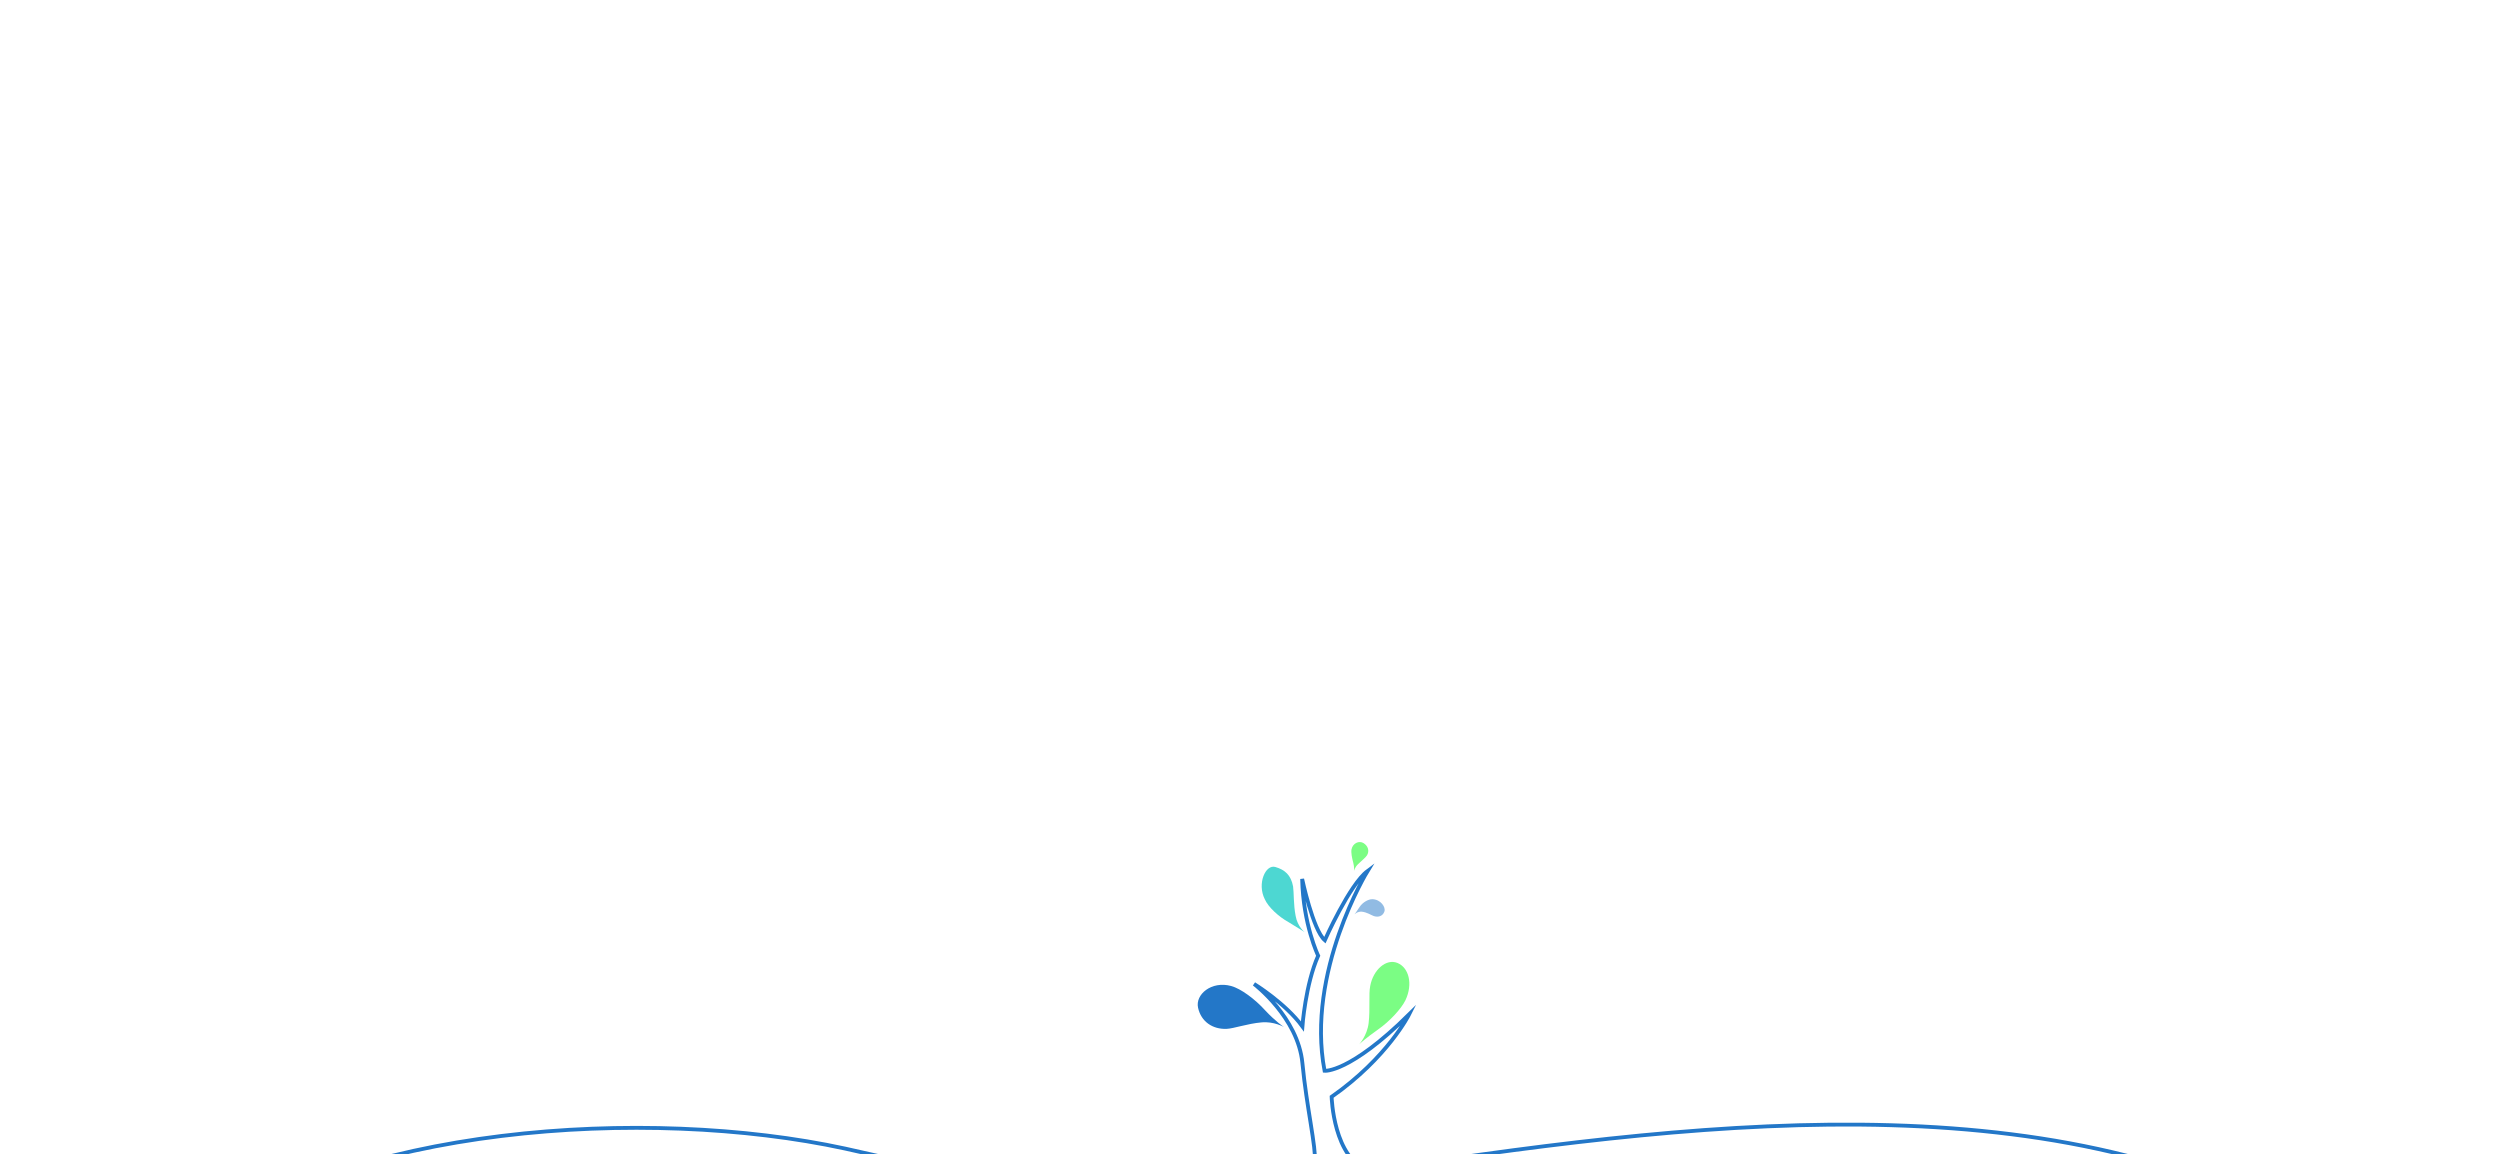
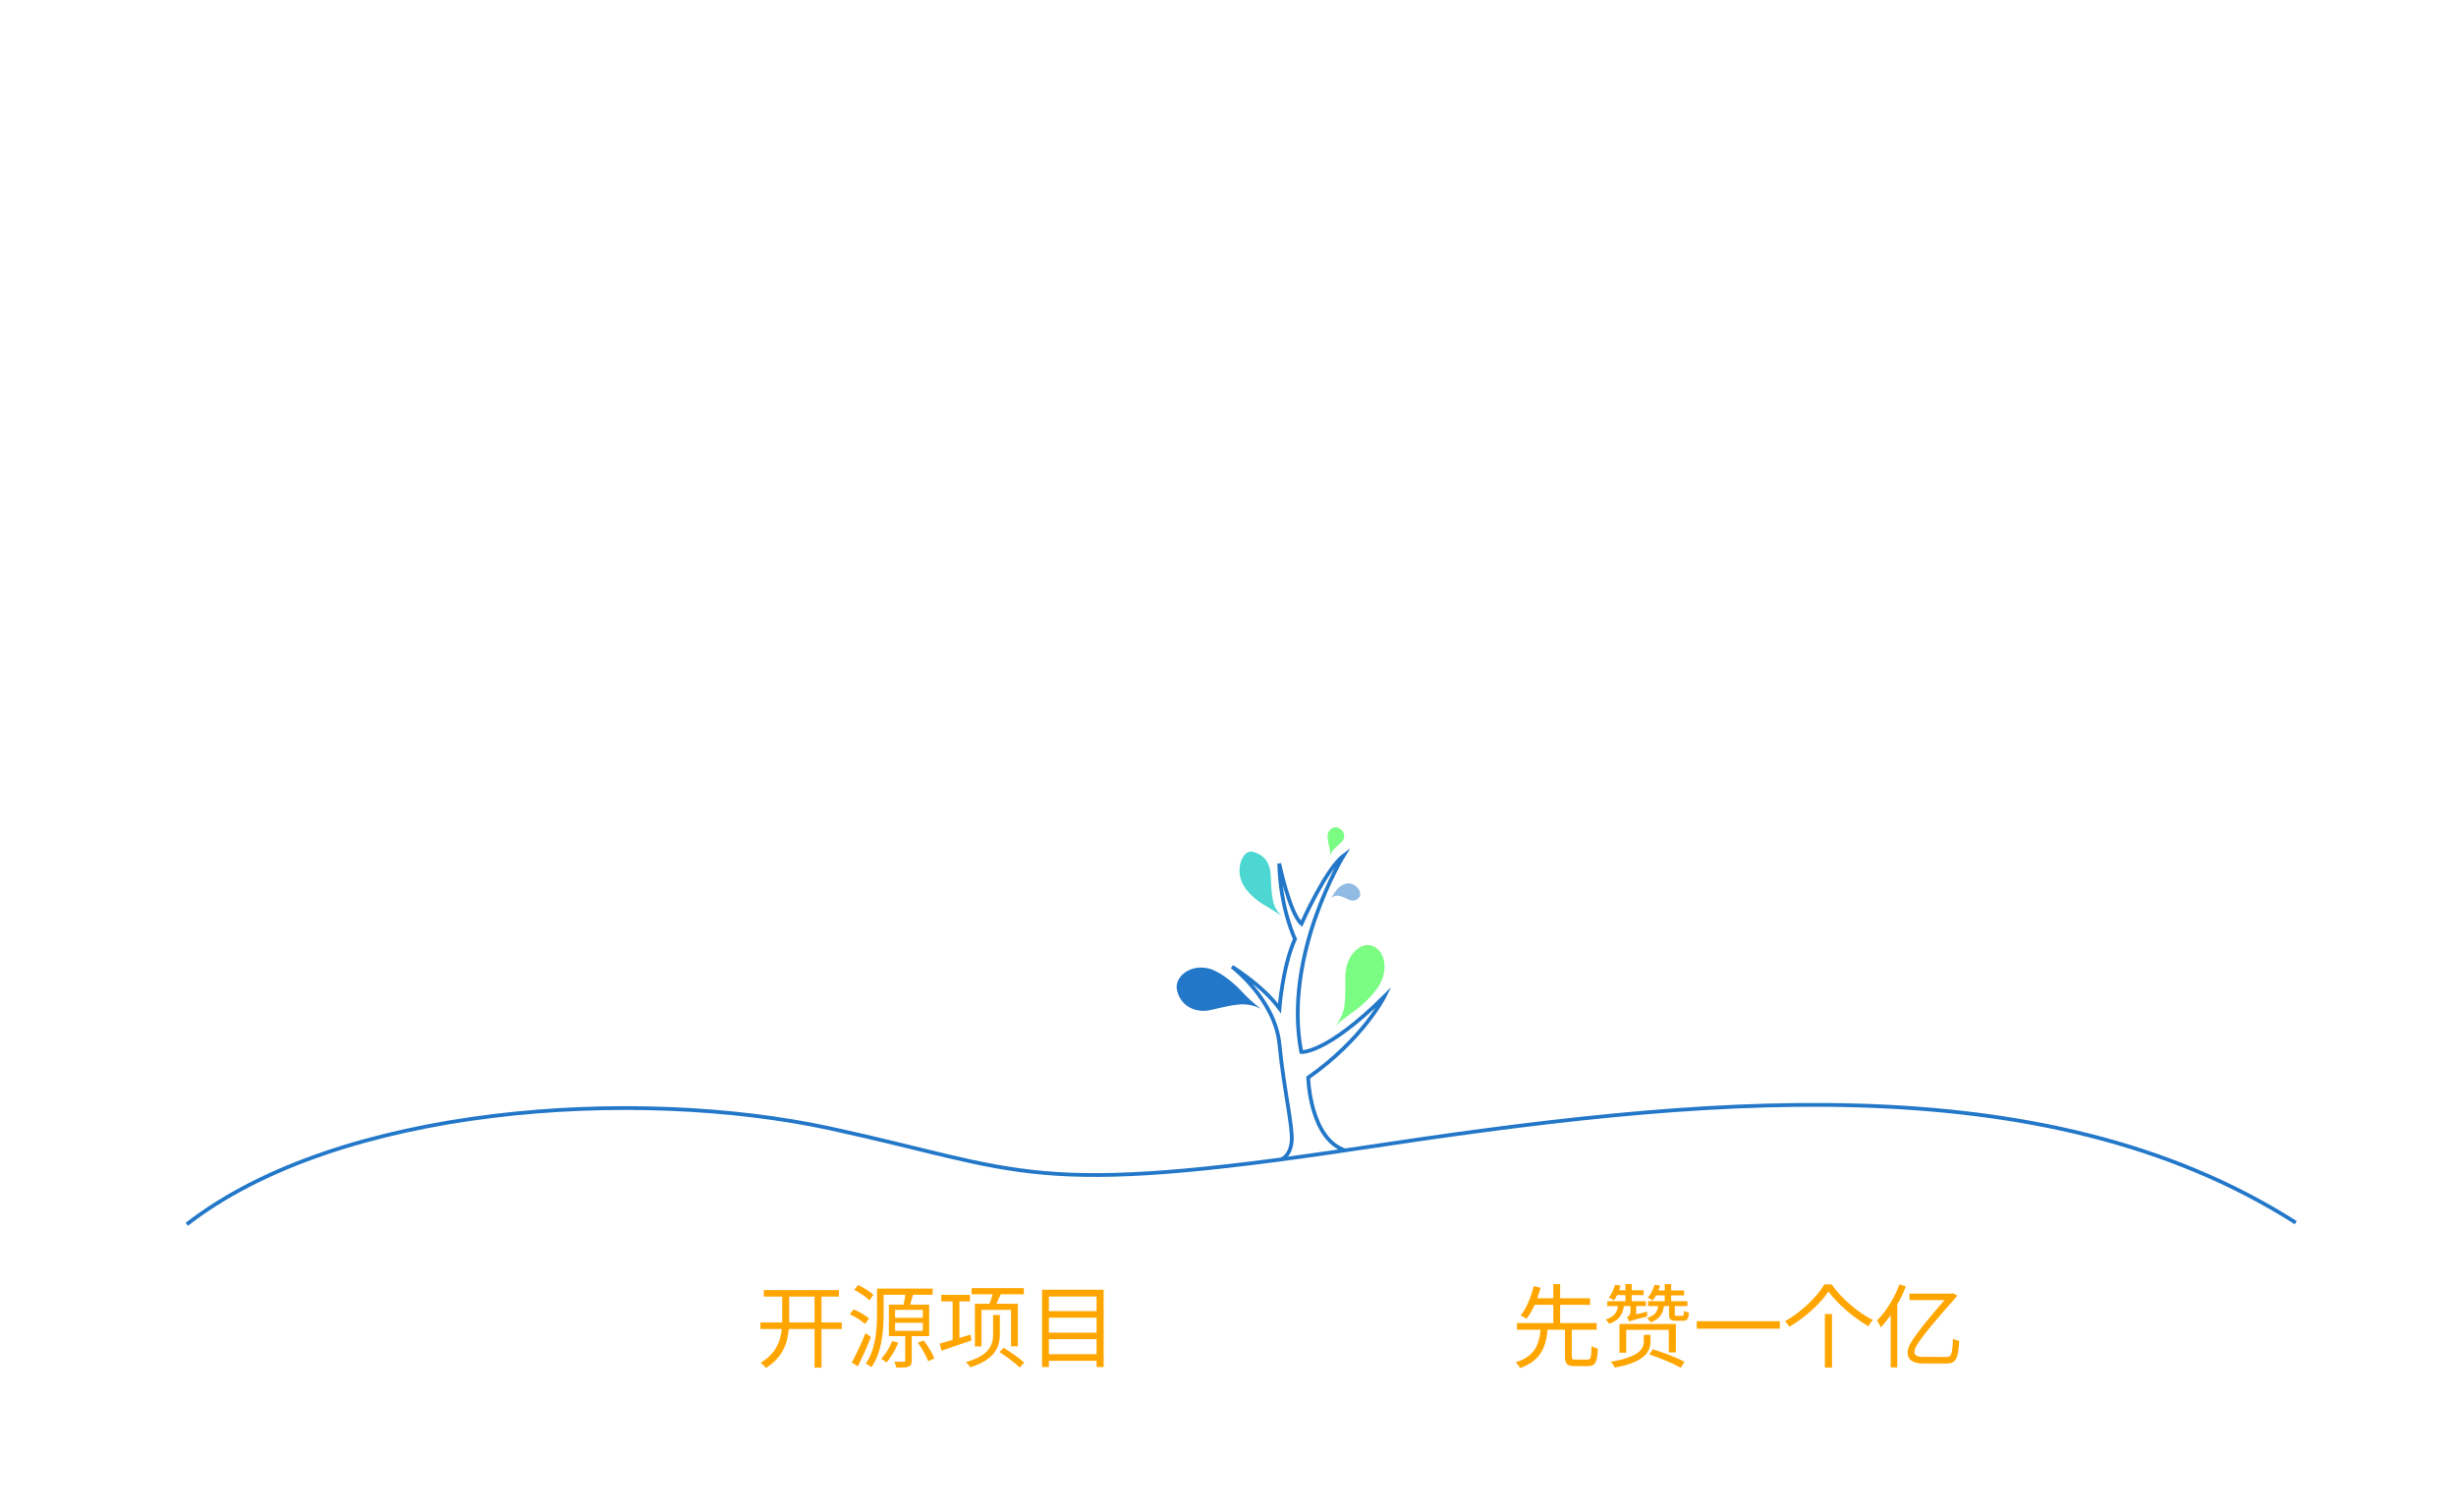
- <svg xmlns="http://www.w3.org/2000/svg" xmlns:xlink="http://www.w3.org/1999/xlink" version="1.1" id="xiaoshu" x="0px" y="0px" width="100%" height="300px" viewBox="0 0 650 300" enable-background="new 0 0 650 300" xml:space="preserve">
+ <svg xmlns="http://www.w3.org/2000/svg" xmlns:xlink="http://www.w3.org/1999/xlink" version="1.1" id="xiaoshu" x="0px" y="0px" width="100%" height="400px" viewBox="0 0 650 400" enable-background="new 0 0 650 400" xml:space="preserve">
  <g id="like">
    <a xlink:href="http://suppresswarnings.com/like.html" target="_blank">
      <text x="200" y="180" id="liketext" fill="orange" transform="matrix(1 0 0 1 200 180)" font-size="24">先赞一个亿</text>
    </a>
    <a xlink:href="http://github.com/outermanjiaming/suppresswarnings" target="_blank">
      <text x="100" y="180" id="githubtext" fill="orange" transform="matrix(1 0 0 1 100 180)" font-size="24">开源项目</text>
    </a>
  </g>
  <g id="tudi">
    <path fill="none" stroke="#2377C8" stroke-miterlimit="10" d="M49.44,324c40.421-31.391,118.683-36.551,170.284-25.37  s52.461,18.491,140.613,5.159c88.153-13.328,179.745-23.219,247.256,19.782" />
  </g>
  <g id="shugan">
    <path fill="none" stroke="#2377C8" stroke-miterlimit="10" d="M339.063,306.832c0,0,2.354-0.645,2.791-4.743  c0.385-3.619-2.146-14.294-3.229-25.673c-1.133-11.911-12.57-20.59-12.57-20.59s8.118,4.968,12.568,11.042  c0,0,0.787-10.9,4.104-18.38c0,0-3.906-8.1-4.168-19.965c0,0,2.813,13.295,5.893,15.938c0,0,6.414-14.508,11.129-18.01  c0,0-16.082,26.229-11.194,51.957c0,0,6.458,0.669,21.997-14.675c0,0-5.586,11.244-20.162,21.44c0,0,0.43,16.217,9.771,19.267" />
  </g>
  <g id="yezi">
    <g>
      <g>
        <path fill="#4DD7D2" d="M328.833,233.779c-2.034-4.049,0.208-9.121,2.764-8.361c2.471,0.715,4.061,2.104,4.605,5.063     c0.229,1.504,0.083,4.668,0.663,7.641c0.475,2.802,2.375,4.283,2.357,4.249c-0.011-0.013-1.813-1.17-4.17-2.593     C332.419,238.32,329.745,235.846,328.833,233.779z" />
      </g>
    </g>
    <g>
      <g>
        <path fill="#2377C8" d="M318.891,267.507c-3.663,0.132-6.597-1.913-7.391-5.468c-0.798-3.473,3.501-7.066,8.572-5.686     c2.524,0.666,6.228,3.405,8.913,6.385c2.499,2.688,4.819,4.302,4.852,4.287c0.017,0.033-2.59-1.535-5.898-1.197     C324.338,266.141,320.776,267.427,318.891,267.507z" />
      </g>
    </g>
    <g>
      <g>
        <path fill="#7BFD84" d="M351.396,220.83c0.314-1.581,1.938-2.348,3.117-1.627c1.182,0.727,1.6,2.047,0.904,3.189     c-0.357,0.584-1.434,1.42-2.342,2.309c-0.838,0.811-1.045,1.754-1.047,1.75c0.006-0.004,0.144-0.924-0.17-2.09     C351.512,223.089,351.232,221.626,351.396,220.83z" />
      </g>
    </g>
    <g opacity="0.5">
      <g>
        <path fill="#2377C8" d="M357.165,238.172c1.14,0.389,2.334,0.069,2.771-1.152c0.435-1.154-0.978-3.172-3.097-3.229     c-1.041-0.039-2.573,0.817-3.36,2.044c-0.725,1.114-1.283,1.904-1.316,1.895c-0.002,0.029,0.738-0.797,1.927-0.688     C355.393,237.173,356.568,237.962,357.165,238.172z" />
      </g>
    </g>
    <g>
      <g>
        <path fill="#7BFD84" d="M356.256,256.35c0.787-4.221,4.146-7.184,7.094-5.979c2.906,1.2,4.1,5.374,2.064,9.698     c-1.057,2.162-4.042,5.459-7.175,7.641c-2.854,1.988-4.855,3.766-4.843,3.826c-0.051,0.006,2.043-2.168,2.449-5.544     C356.273,262.348,355.816,258.494,356.256,256.35z" />
      </g>
    </g>
  </g>
</svg>
